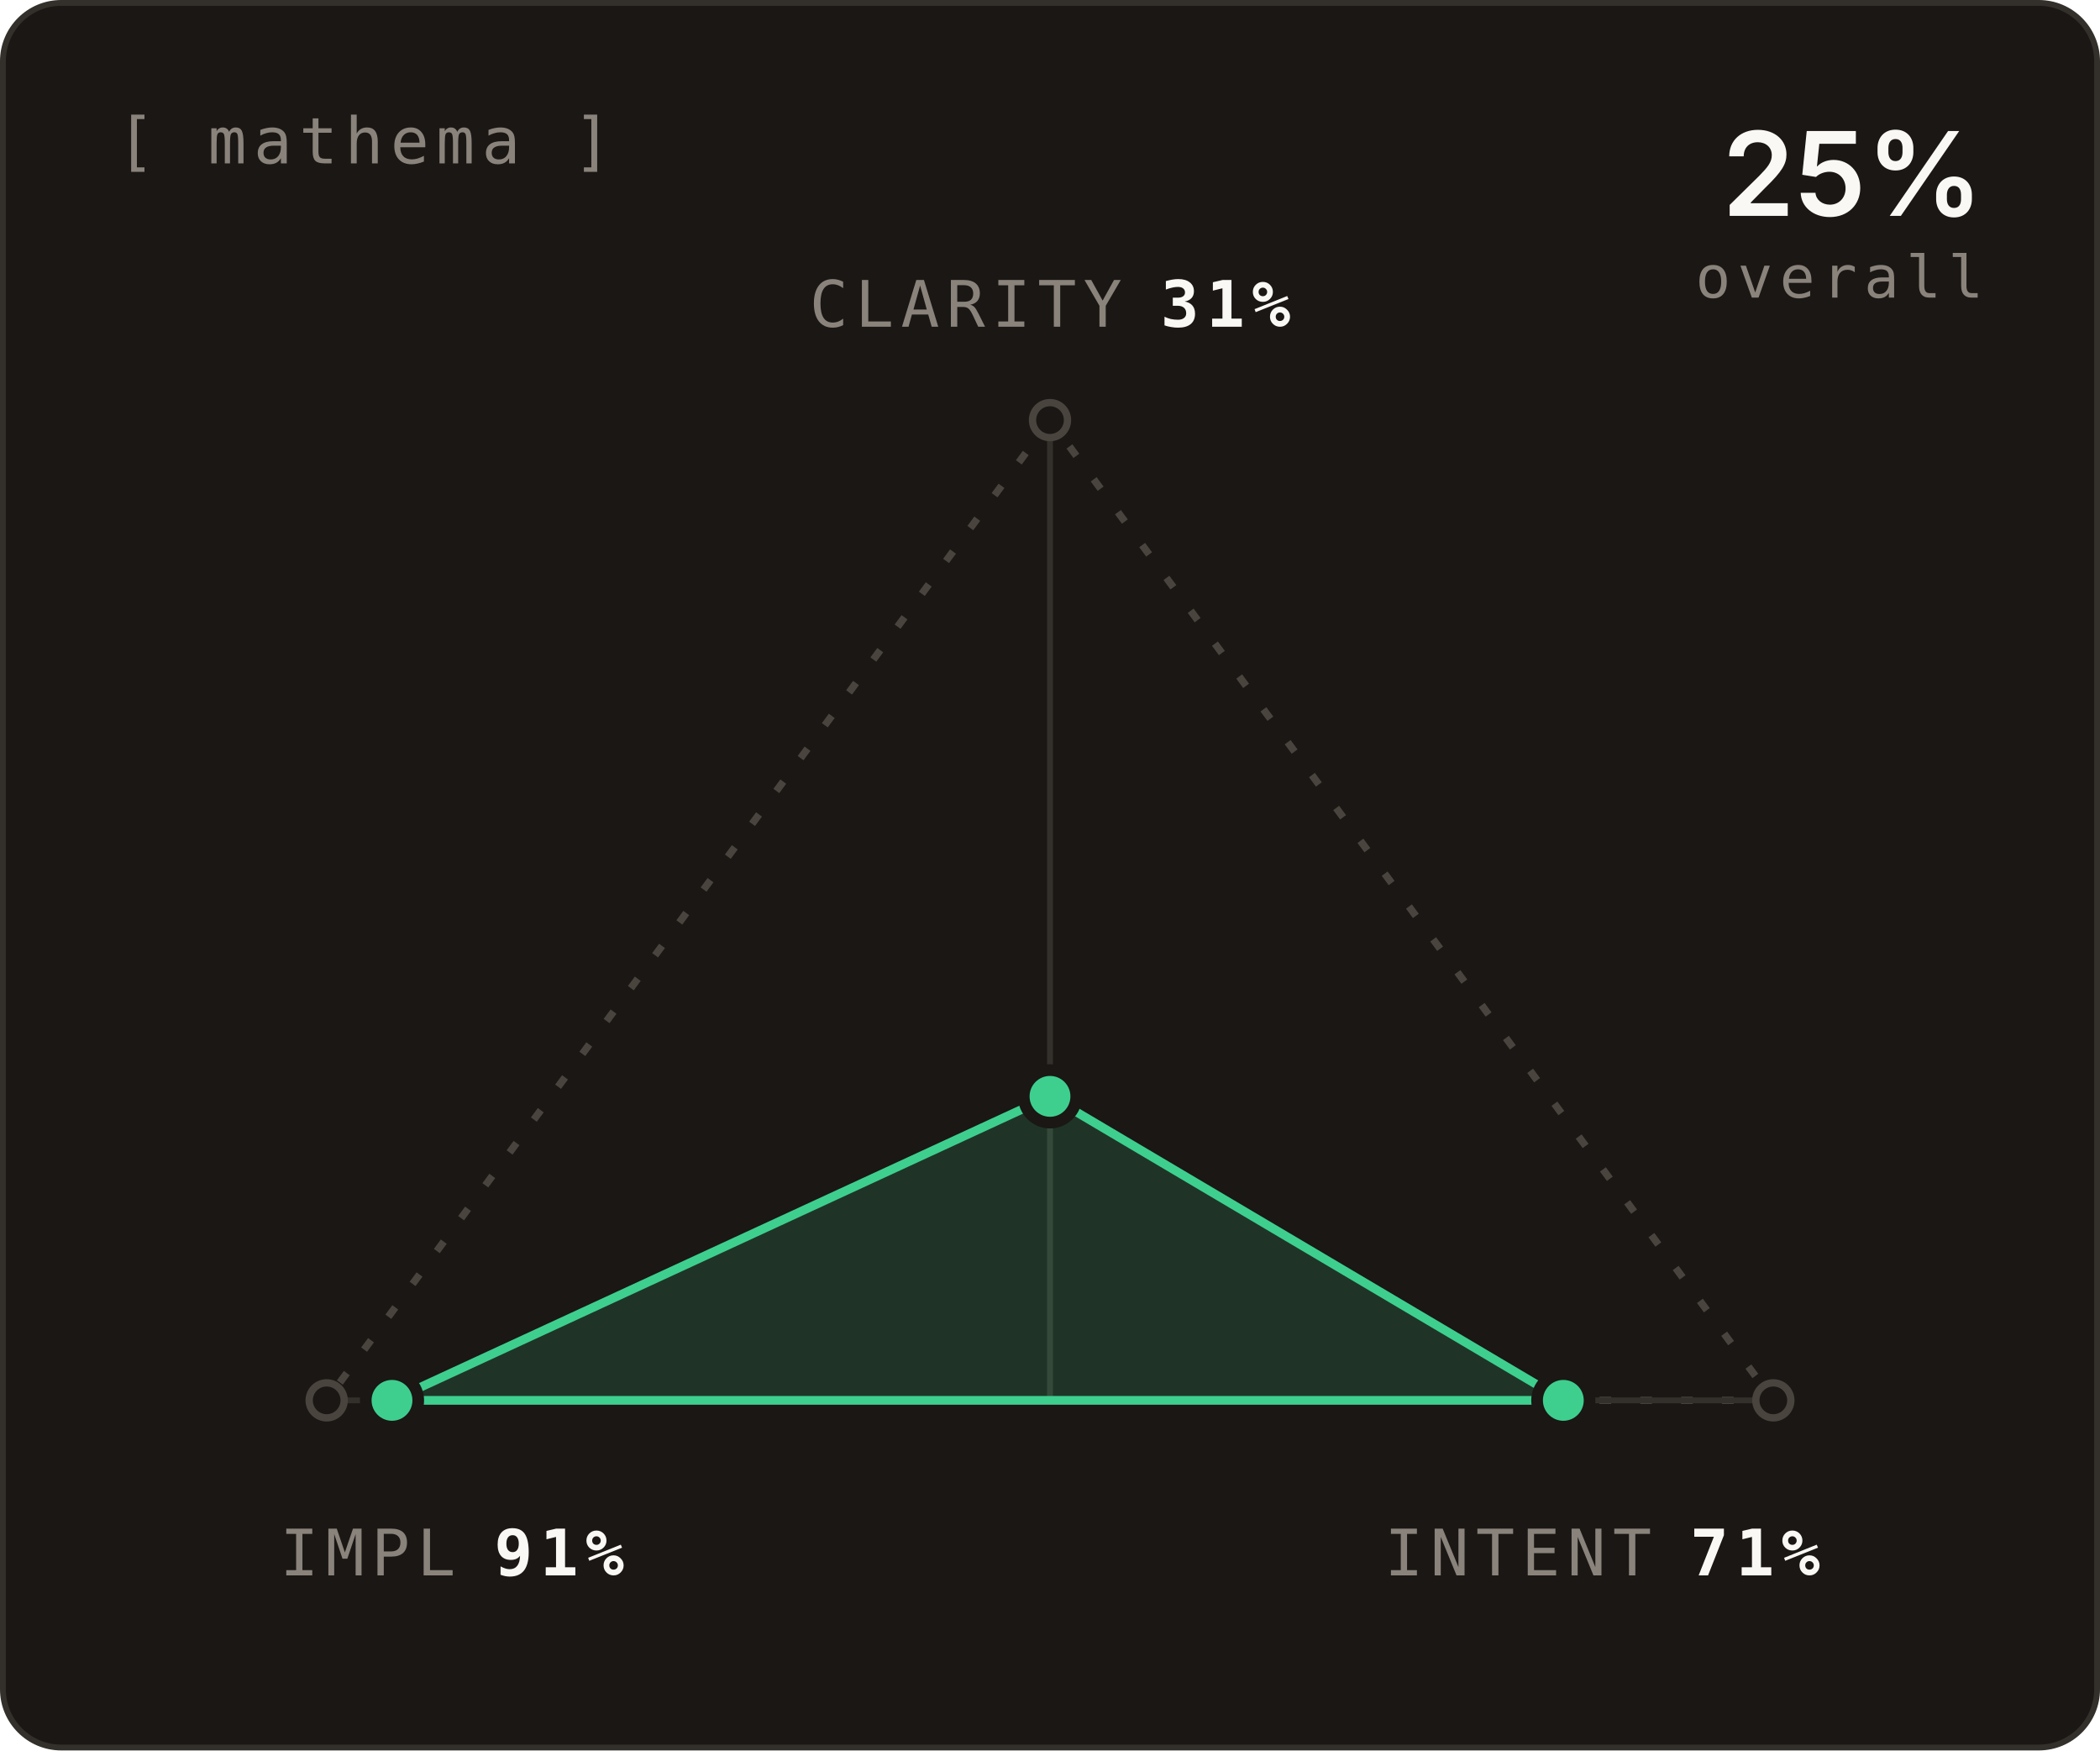
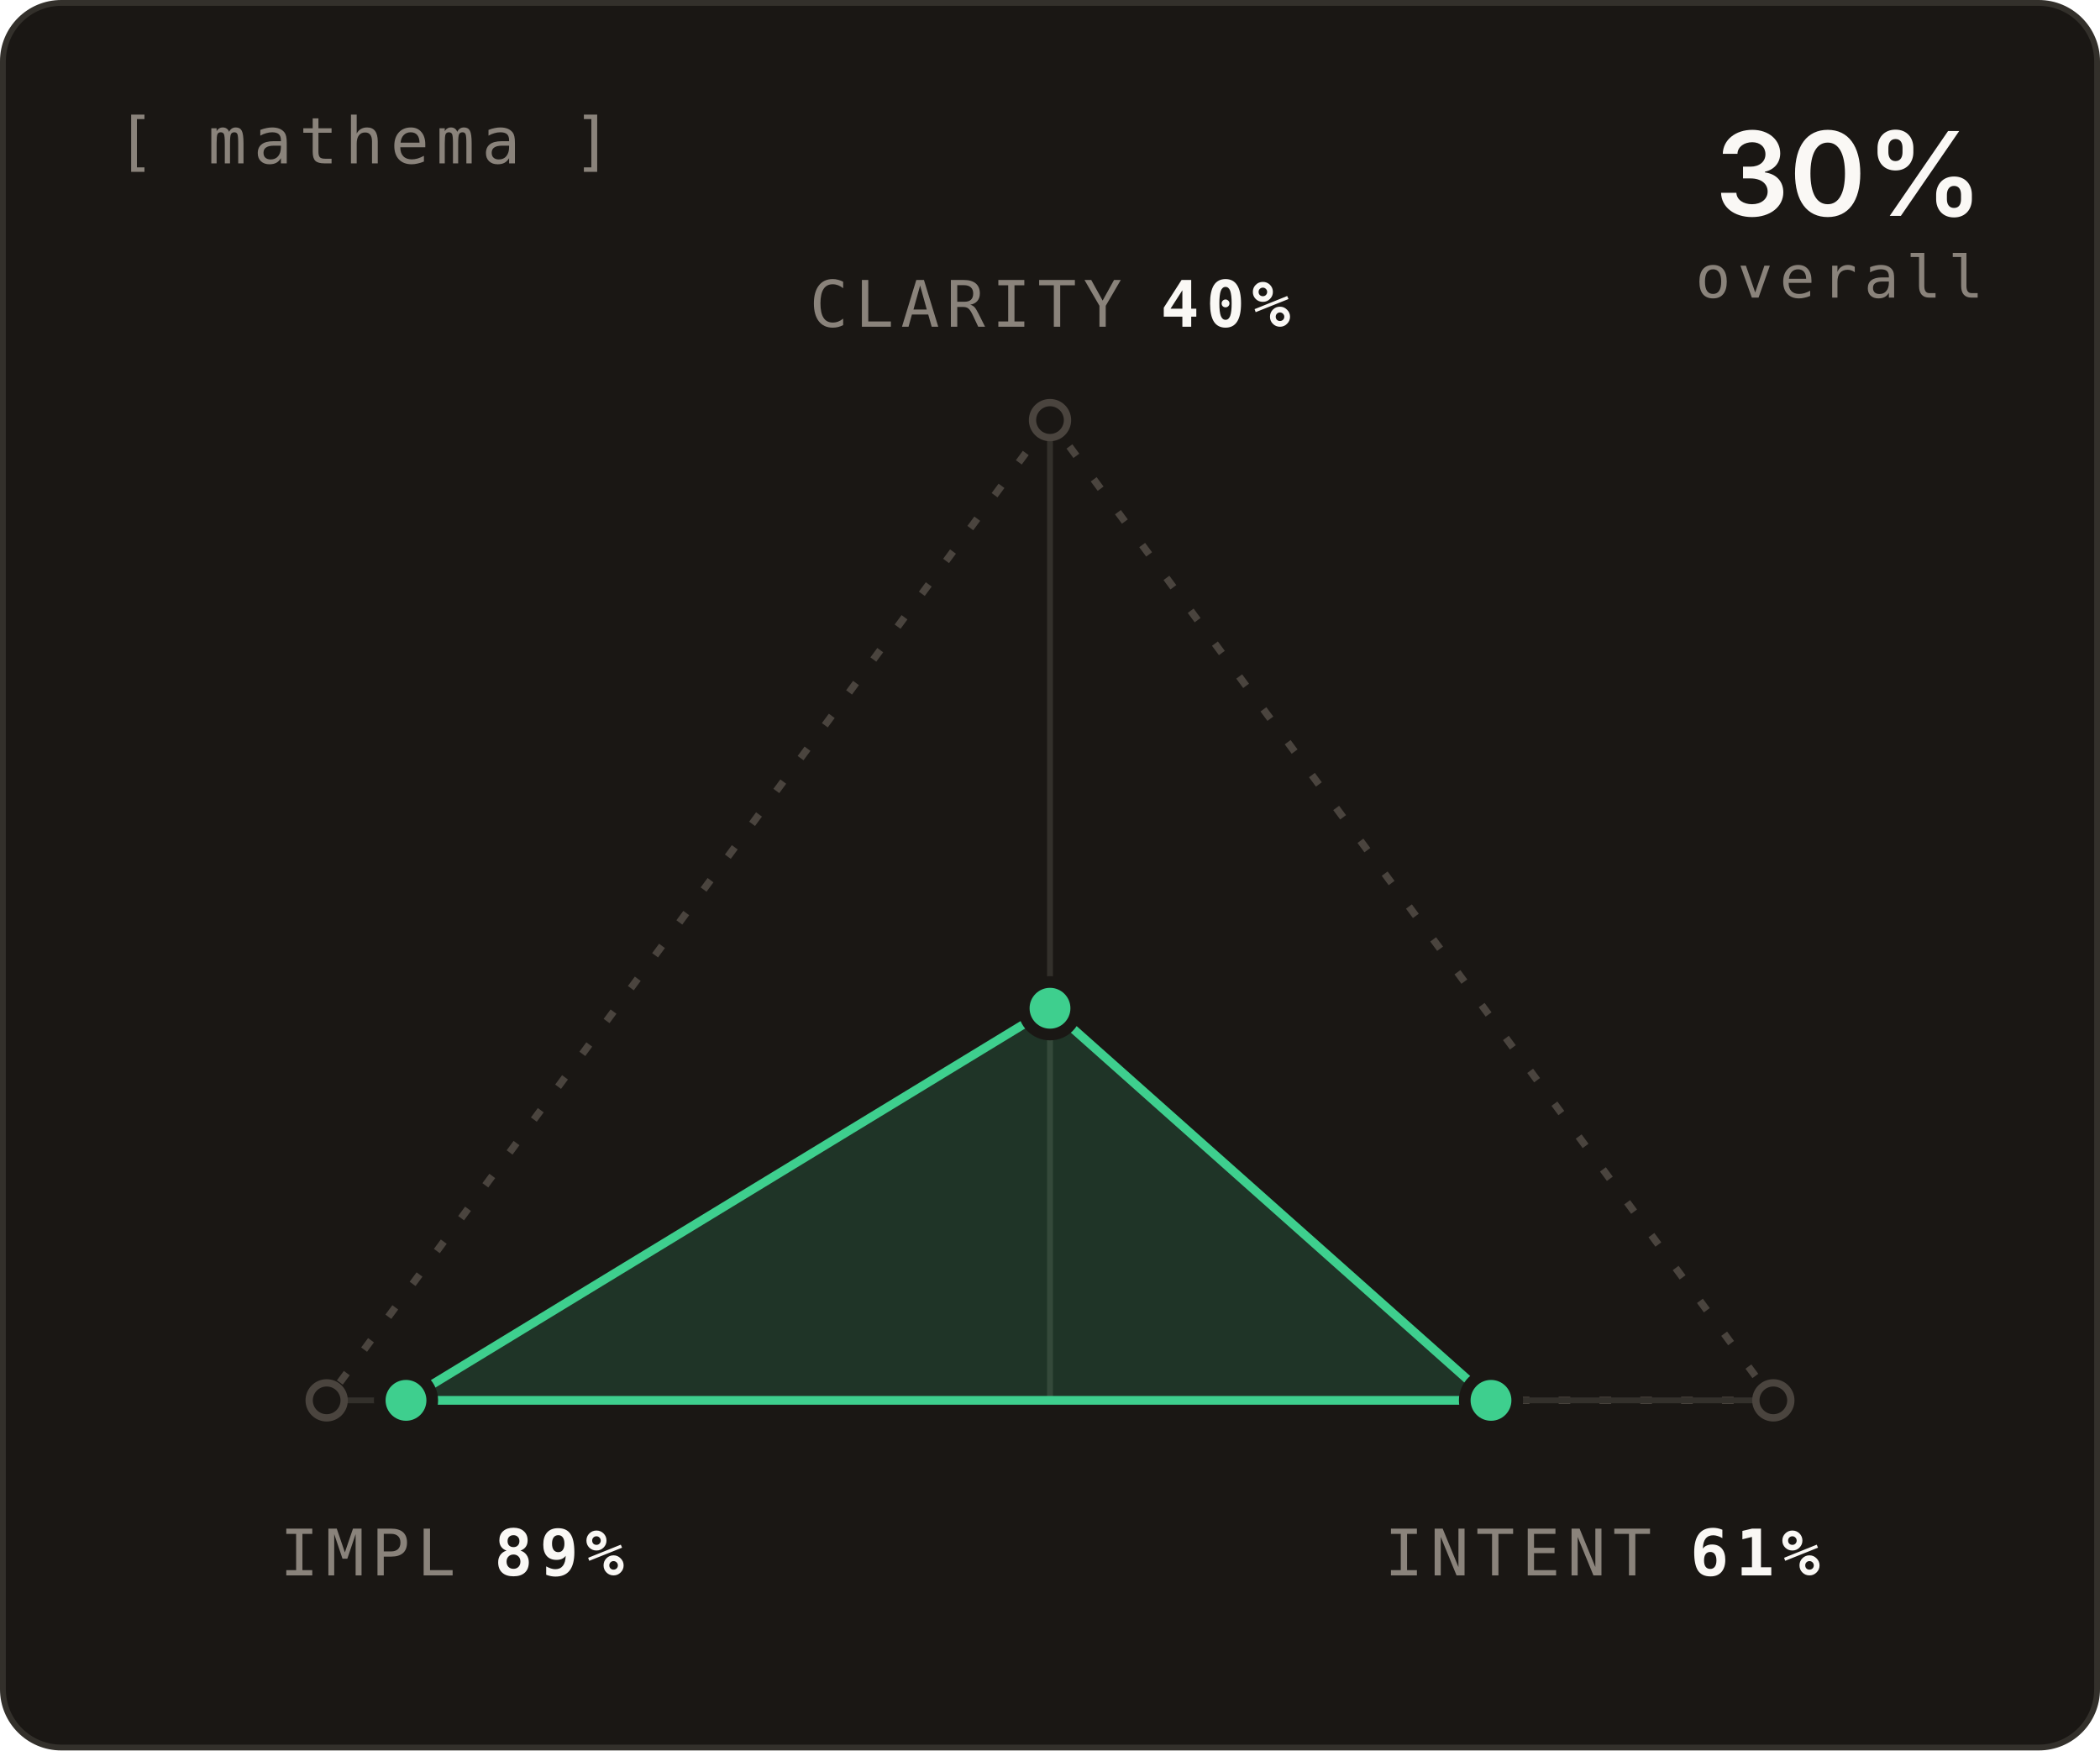
<svg xmlns="http://www.w3.org/2000/svg" width="360" height="300" viewBox="0 0 360 300" font-family="'JetBrains Mono',ui-monospace,Menlo,Consolas,monospace">
  <rect x="0.5" y="0.5" width="359" height="299" rx="10" fill="#1A1714" stroke="#33302B" />
  <text x="20" y="28" fill="#8A837B" font-size="11" letter-spacing="1.2">[ mathema ]</text>
  <polygon points="180.0,72.0 56.0,240.0 304.0,240.0" fill="none" stroke="#4A443E" stroke-dasharray="2 5" stroke-width="1.25" />
  <line x1="180" y1="240" x2="180.0" y2="72.0" stroke="#33302B" stroke-width="1" />
  <line x1="180" y1="240" x2="56.0" y2="240.0" stroke="#33302B" stroke-width="1" />
  <line x1="180" y1="240" x2="304.0" y2="240.0" stroke="#33302B" stroke-width="1" />
  <circle cx="180.0" cy="72.0" r="3" fill="#1A1714" stroke="#4A443E" stroke-width="1.25" />
  <circle cx="56.0" cy="240.0" r="3" fill="#1A1714" stroke="#4A443E" stroke-width="1.25" />
  <circle cx="304.0" cy="240.0" r="3" fill="#1A1714" stroke="#4A443E" stroke-width="1.25" />
-   <polygon points="180.0,187.9 67.2,240.0 268.0,240.0" fill="#3ECF8E" fill-opacity="0.16" stroke="#3ECF8E" stroke-width="1.5" stroke-linejoin="round" />
-   <circle cx="180.0" cy="187.9" r="4.5" fill="#3ECF8E" stroke="#1A1714" stroke-width="2" />
+   <polygon points="180.0,172.8 69.6,240.0 255.6,240.0" fill="#3ECF8E" fill-opacity="0.16" stroke="#3ECF8E" stroke-width="1.5" stroke-linejoin="round" />
+   <circle cx="180.0" cy="172.8" r="4.5" fill="#3ECF8E" stroke="#1A1714" stroke-width="2" />
  <text x="180.0" y="56.0" font-size="11" letter-spacing="1.2" text-anchor="middle">
    <tspan fill="#8A837B">CLARITY</tspan>
-     <tspan fill="#FAF8F5" font-weight="600">31%</tspan>
+     <tspan fill="#FAF8F5" font-weight="600">40%</tspan>
  </text>
-   <circle cx="67.2" cy="240.0" r="4.5" fill="#3ECF8E" stroke="#1A1714" stroke-width="2" />
+   <circle cx="69.6" cy="240.0" r="4.5" fill="#3ECF8E" stroke="#1A1714" stroke-width="2" />
  <text x="48.0" y="270.0" font-size="11" letter-spacing="1.2" text-anchor="start">
    <tspan fill="#8A837B">IMPL</tspan>
-     <tspan fill="#FAF8F5" font-weight="600">91%</tspan>
+     <tspan fill="#FAF8F5" font-weight="600">89%</tspan>
  </text>
-   <circle cx="268.0" cy="240.0" r="4.5" fill="#3ECF8E" stroke="#1A1714" stroke-width="2" />
+   <circle cx="255.6" cy="240.0" r="4.5" fill="#3ECF8E" stroke="#1A1714" stroke-width="2" />
  <text x="312.0" y="270.0" font-size="11" letter-spacing="1.2" text-anchor="end">
    <tspan fill="#8A837B">INTENT</tspan>
-     <tspan fill="#FAF8F5" font-weight="600">71%</tspan>
+     <tspan fill="#FAF8F5" font-weight="600">61%</tspan>
  </text>
-   <text x="340" y="37" fill="#FAF8F5" font-family="'Space Grotesk',-apple-system,BlinkMacSystemFont,'Segoe UI',sans-serif" font-size="20" font-weight="600" text-anchor="end">25%</text>
+   <text x="340" y="37" fill="#FAF8F5" font-family="'Space Grotesk',-apple-system,BlinkMacSystemFont,'Segoe UI',sans-serif" font-size="20" font-weight="600" text-anchor="end">30%</text>
  <text x="340" y="51" fill="#8A837B" font-size="10" letter-spacing="1.2" text-anchor="end">overall</text>
</svg>
